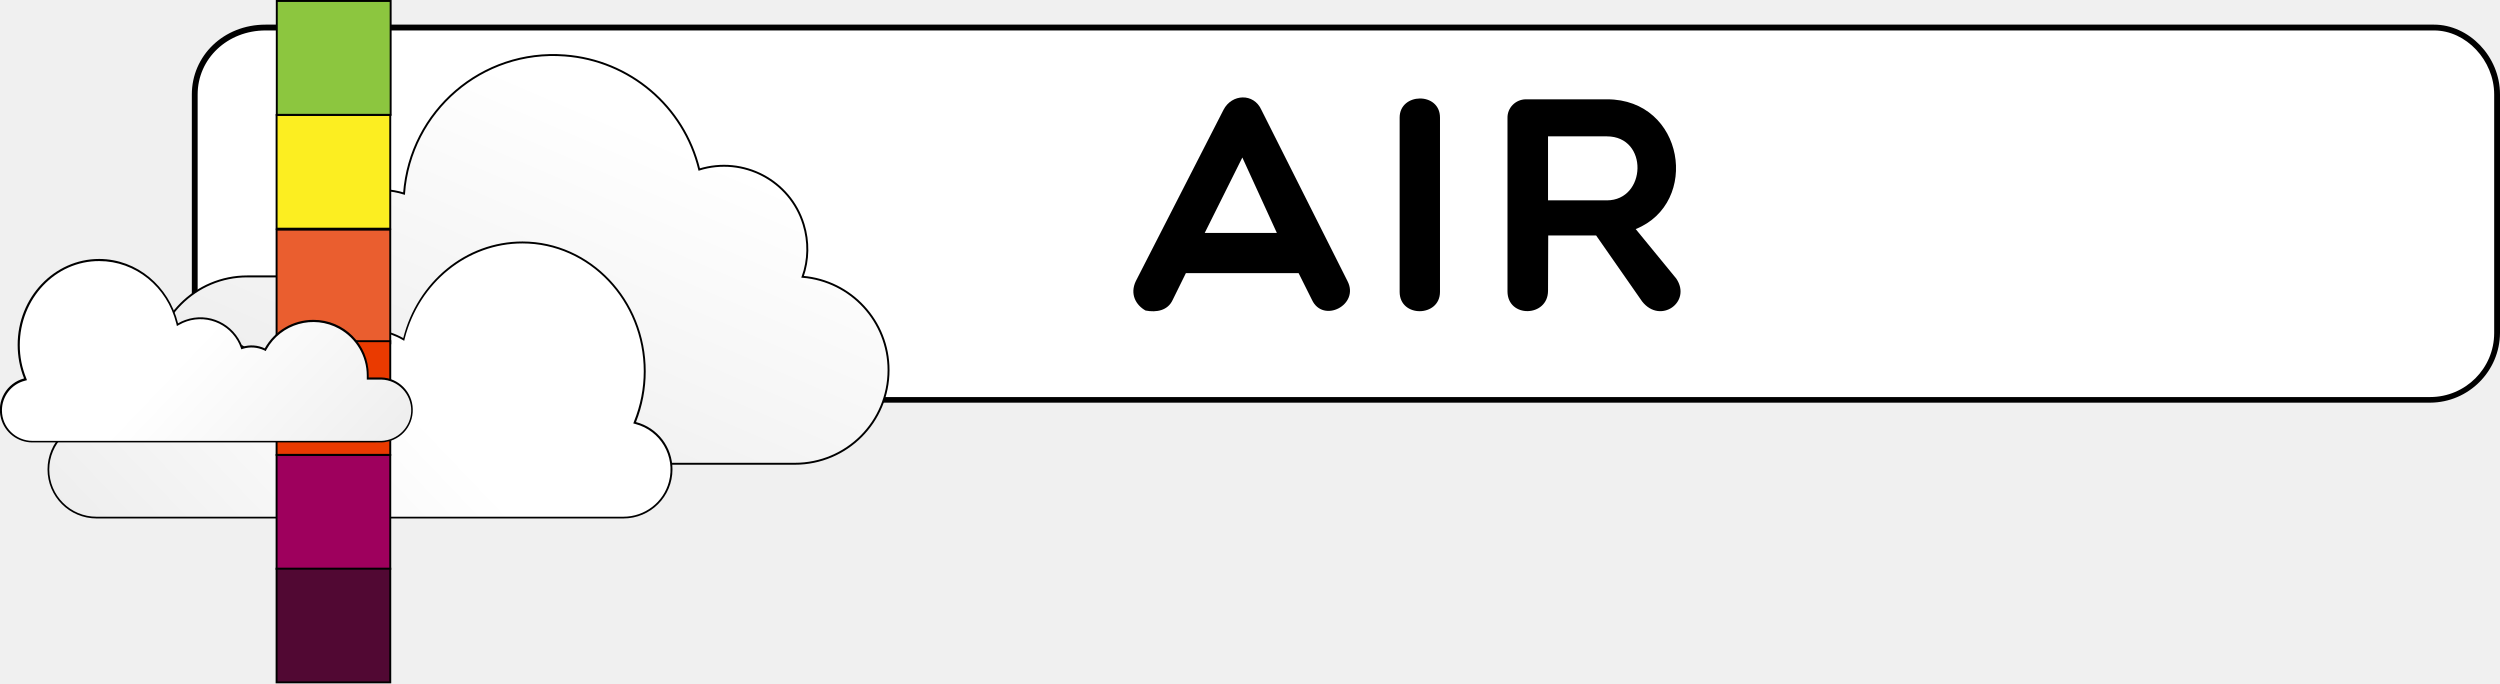
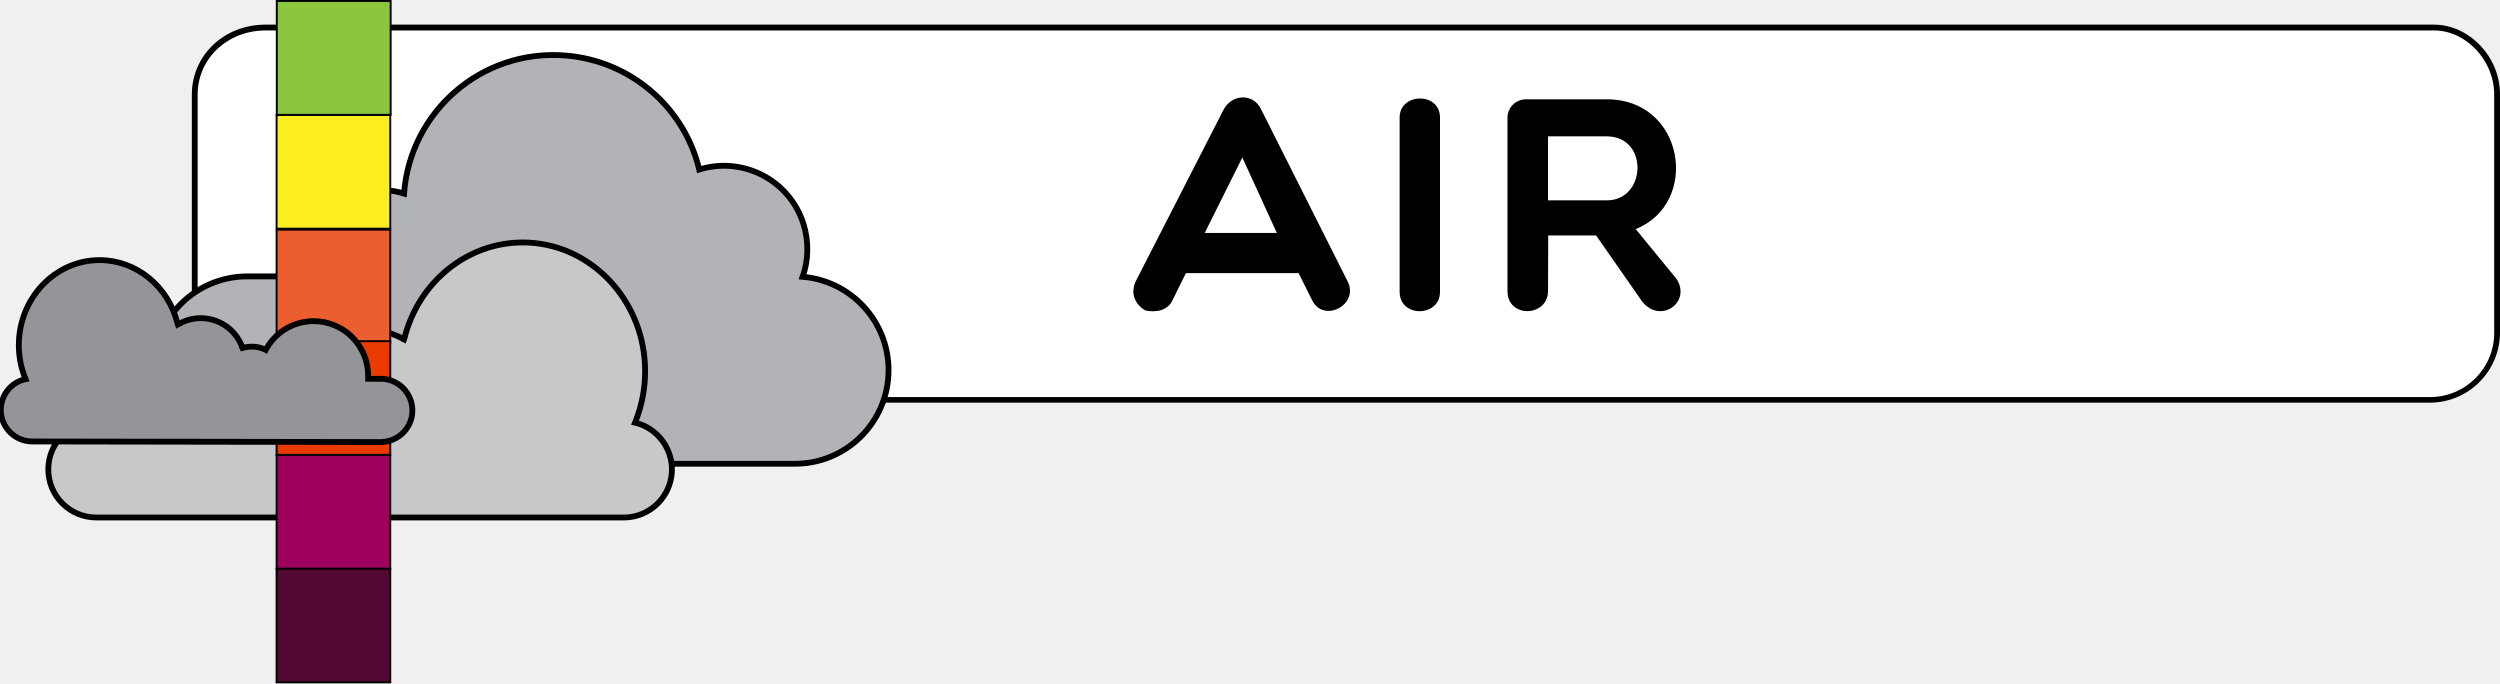
<svg xmlns="http://www.w3.org/2000/svg" version="1.1" id="Layer_1" x="0px" y="0px" viewBox="0 0 1288.9 352.4" style="enable-background:new 0 0 1288.9 352.4;" xml:space="preserve">
  <path style="fill:#FFFFFF;" d="M134.9,206.2c-19.1,0-34.5-15.5-34.5-34.5v-123c0-19.4,16.1-34.5,36.5-34.5h1118  c17.3,0,32.5,16.1,32.5,34.5v122.9c0,19.1-15.5,34.5-34.5,34.5L134.9,206.2L134.9,206.2z" />
  <path d="M1254.9,15.7c16.5,0,31,15.4,31,33v123c0,18.2-14.8,33-33,33h-1118c-18.2,0-33-14.8-33-33v-123c0-18.5,15.4-33,35-33  L1254.9,15.7 M1254.9,12.7h-1118c-21.8,0-38,16.2-38,36v122.9c0.1,19.8,16.2,35.9,36,36h1118c19.8-0.1,35.9-16.2,36-36V48.7  C1288.9,28.9,1272.7,12.7,1254.9,12.7z" />
-   <linearGradient id="SVGID_1_" gradientUnits="userSpaceOnUse" x1="425.855" y1="739.381" x2="276.125" y2="1087.271" gradientTransform="matrix(1 0 0 1 -81.09 -725.43)">
-     <stop offset="0.14" style="stop-color:#FFFFFF" />
-     <stop offset="0.88" style="stop-color:#E7E7E7" />
-   </linearGradient>
-   <path style="fill:url(#SVGID_1_);stroke:#000000;stroke-miterlimit:10;" d="M127.5,142.5h19.4c1.9-26.5,25-46.4,51.5-44.5  c3.3,0.2,6.7,0.8,9.9,1.8c3.2-42.6,40.3-74.5,82.9-71.2c33.4,2.5,61.4,26.2,69.3,58.8c22.7-7,46.8,5.6,53.8,28.3  c2.7,8.8,2.6,18.3-0.5,27c25,2.1,44.3,23,44.3,48.1l0,0c0,26.7-21.6,48.3-48.3,48.3l0,0H127.5c-26.7,0-48.3-21.6-48.3-48.3l0,0l0,0  C79.2,164.1,100.8,142.5,127.5,142.5L127.5,142.5z" />
-   <linearGradient id="SVGID_2_" gradientUnits="userSpaceOnUse" x1="329.542" y1="906.847" x2="97.282" y2="1128.547" gradientTransform="matrix(1 0 0 1 -81.09 -725.43)">
-     <stop offset="0.14" style="stop-color:#FFFFFF" />
-     <stop offset="0.88" style="stop-color:#E7E7E7" />
-   </linearGradient>
-   <path style="fill:url(#SVGID_2_);" d="M49.7,266.8c-13.7,0-24.8-11.1-24.8-24.8s11.1-24.8,24.8-24.8l0,0h10.2v-0.5  c0-0.6,0-1.2,0-1.8c0-23.5,19.1-42.6,42.7-42.6c15.5,0,29.8,8.4,37.3,22l0.2,0.4l0.4-0.2c3.2-1.5,6.7-2.2,10.2-2.2  c2.3,0,4.7,0.3,6.9,1l0.4,0.1l0.2-0.4c6.4-17.9,26.2-27.2,44.1-20.8c1.9,0.7,3.7,1.5,5.4,2.5l0.6,0.3l0.2-0.6  c7.3-29.1,32.4-49.4,61-49.4c34.8,0,63.1,29.8,63.1,66.4c0,8.9-1.7,17.7-5,26l-0.2,0.5l0.5,0.1c13.2,3.5,21.2,17.1,17.7,30.3  c-2.9,10.9-12.7,18.5-24,18.5H49.7z" />
+   <path style="fill:#B1B3B6;stroke:#000000;stroke-width:3;stroke-miterlimit:10;" d="M127.5,142.5h19.4c1.9-26.5,25-46.4,51.5-44.5  c3.3,0.2,6.7,0.8,9.9,1.8c3.2-42.6,40.3-74.5,82.9-71.2c33.4,2.5,61.4,26.2,69.3,58.8c22.7-7,46.8,5.6,53.8,28.3  c2.7,8.8,2.6,18.3-0.5,27c25,2.1,44.3,23,44.3,48.1l0,0c0,26.7-21.6,48.3-48.3,48.3l0,0H127.5c-26.7,0-48.3-21.6-48.3-48.3l0,0l0,0  C79.2,164.1,100.8,142.5,127.5,142.5L127.5,142.5z" />
+   <path style="fill:#C7C8CA;stroke:#000000;stroke-width:3;stroke-miterlimit:10;" d="M49.7,266.8c-13.7,0-24.8-11.1-24.8-24.8  s11.1-24.8,24.8-24.8l0,0h10.2v-0.5c0-0.6,0-1.2,0-1.8c0-23.5,19.1-42.6,42.7-42.6c15.5,0,29.8,8.4,37.3,22l0.2,0.4l0.4-0.2  c3.2-1.5,6.7-2.2,10.2-2.2c2.3,0,4.7,0.3,6.9,1l0.4,0.1l0.2-0.4c6.4-17.9,26.2-27.2,44.1-20.8c1.9,0.7,3.7,1.5,5.4,2.5l0.6,0.3  l0.2-0.6c7.3-29.1,32.4-49.4,61-49.4c34.8,0,63.1,29.8,63.1,66.4c0,8.9-1.7,17.7-5,26l-0.2,0.5l0.5,0.1  c13.2,3.5,21.2,17.1,17.7,30.3c-2.9,10.9-12.7,18.5-24,18.5H49.7z" />
  <path d="M269.3,125.5c34.5,0,62.6,29.6,62.6,65.9c0,8.8-1.7,17.6-5,25.8l-0.4,1.1l1.1,0.3c13,3.4,20.7,16.7,17.3,29.7  c-2.8,10.7-12.5,18.1-23.5,18.1H49.7c-13.4,0-24.3-10.9-24.3-24.3c0-13.4,10.9-24.3,24.3-24.3l0,0h10.7v-1c0-0.5,0-1.1,0-1.8  c0-23.3,18.8-42.1,42.1-42.2c15.3,0,29.5,8.3,36.9,21.7l0.4,0.8l0.8-0.4c5.3-2.4,11.2-2.8,16.7-1.2l0.9,0.3l0.3-0.9  c6.3-17.6,25.8-26.8,43.4-20.5c1.9,0.7,3.7,1.5,5.4,2.5l1.1,0.6l0.3-1.3C216.1,145.7,241,125.5,269.3,125.5 M269.4,124.5  c-29.5,0-54.3,21.1-61.5,49.8c-16.8-9.6-38.1-3.7-47.7,13c-1,1.8-1.9,3.6-2.5,5.5c-5.8-1.7-12-1.3-17.4,1.2  c-11.5-20.8-37.8-28.4-58.6-16.8c-13.7,7.6-22.2,22-22.2,37.7c0,0.6,0,1.2,0,1.8h-9.7c-14,0-25.3,11.3-25.3,25.3  s11.3,25.3,25.3,25.3h271.6c14,0,25.3-11.3,25.3-25.3c0-11.5-7.7-21.5-18.8-24.4c3.3-8.3,5-17.2,5-26.1  C332.9,154.6,304.4,124.6,269.4,124.5L269.4,124.5z" />
  <rect x="142.7" y="0.5" style="fill:#8CC63F;stroke:#000000;stroke-miterlimit:10;" width="58.7" height="58.7" />
  <rect x="142.6" y="59.3" style="fill:#FCEE21;stroke:#000000;stroke-miterlimit:10;" width="58.6" height="58.6" />
  <rect x="142.6" y="118.4" style="fill:#EA5E2F;stroke:#000000;stroke-miterlimit:10;" width="58.6" height="58.6" />
  <rect x="142.6" y="175.9" style="fill:#EA3A00;stroke:#000000;stroke-miterlimit:10;" width="58.6" height="58.6" />
  <rect x="142.6" y="234.6" style="fill:#9E005D;stroke:#000000;stroke-miterlimit:10;" width="58.6" height="58.7" />
  <rect x="142.6" y="293.2" style="fill:#510833;stroke:#000000;stroke-miterlimit:10;" width="58.6" height="58.6" />
-   <linearGradient id="SVGID_3_" gradientUnits="userSpaceOnUse" x1="152.991" y1="896.723" x2="-0.359" y2="1043.273" gradientTransform="matrix(-1 0 0 1 218.0801 -725.43)">
-     <stop offset="0.14" style="stop-color:#FFFFFF" />
-     <stop offset="0.88" style="stop-color:#E7E7E7" />
-   </linearGradient>
-   <path style="fill:url(#SVGID_3_);" d="M16.8,227.6c-9,0.1-16.3-7.2-16.4-16.2c0-7.4,5-14,12.2-15.8l0.6-0.1L13,195  c-2.2-5.4-3.3-11.3-3.3-17.1c0-24.1,18.7-43.8,41.6-43.8c18.9,0,35.4,13.4,40.2,32.6l0.2,0.6l0.6-0.3c10.8-6.2,24.7-2.4,30.9,8.4  c0.7,1.1,1.2,2.3,1.6,3.6l0.2,0.4l0.4-0.1c1.5-0.4,3-0.6,4.5-0.6c2.3,0,4.6,0.5,6.7,1.5l0.4,0.2l0.2-0.4  c7.5-13.6,24.6-18.4,38.1-10.9c8.9,4.9,14.4,14.3,14.5,24.5c0,0.4,0,0.8,0,1.2v0.5h6.9c9,0.2,16.1,7.7,15.9,16.7  c-0.2,8.7-7.2,15.6-15.9,15.9L16.8,227.6z" />
+   <path style="fill:#939598;stroke:#000000;stroke-width:3;stroke-miterlimit:10;" d="M16.8,227.6c-9,0.1-16.3-7.2-16.4-16.2  c0-7.4,5-14,12.2-15.8l0.6-0.1L13,195c-2.2-5.4-3.3-11.3-3.3-17.1c0-24.1,18.7-43.8,41.6-43.8c18.9,0,35.4,13.4,40.2,32.6l0.2,0.6  l0.6-0.3c10.8-6.2,24.7-2.4,30.9,8.4c0.7,1.1,1.2,2.3,1.6,3.6l0.2,0.4l0.4-0.1c1.5-0.4,3-0.6,4.5-0.6c2.3,0,4.6,0.5,6.7,1.5l0.4,0.2  l0.2-0.4c7.5-13.6,24.6-18.4,38.1-10.9c8.9,4.9,14.4,14.3,14.5,24.5c0,0.4,0,0.8,0,1.2v0.5h6.9c9,0.2,16.1,7.7,15.9,16.7  c-0.2,8.7-7.2,15.6-15.9,15.9L16.8,227.6z" />
  <path d="M51.2,134.6c18.6,0,35,13.2,39.7,32.2l0.3,1.3l1.1-0.6c10.6-6.1,24.1-2.4,30.2,8.2c0.6,1.1,1.2,2.3,1.6,3.5l0.3,0.9l0.9-0.3  c3.6-1.1,7.4-0.8,10.9,0.8l0.8,0.4l0.4-0.8c7.4-13.3,24.2-18.1,37.5-10.7c8.8,4.9,14.2,14.1,14.2,24.1c0,0.4,0,0.8,0,1.1v1h7.5  c8.7,0.2,15.6,7.5,15.4,16.2c-0.2,8.4-7,15.1-15.4,15.4H16.8c-8.7,0-15.8-7-15.8-15.7c0-7.2,4.8-13.5,11.8-15.3l1.1-0.3l-0.4-1.1  c-2.2-5.4-3.3-11.1-3.3-16.9C10.2,153.9,28.6,134.5,51.2,134.6 M51.2,133.5c-23.2,0-42.1,19.8-42.1,44.3c0,5.9,1.1,11.8,3.3,17.3  c-8.9,2.4-14.3,11.5-11.9,20.5c1.9,7.4,8.6,12.5,16.2,12.5h179.8c9.3-0.2,16.6-7.9,16.3-17.2c-0.2-8.9-7.4-16.1-16.3-16.3h-6.4  c0-0.4,0-0.8,0-1.2c0-15.8-12.8-28.6-28.6-28.5c-10.4,0-19.9,5.6-25,14.7c-3.6-1.7-7.7-2-11.5-0.8c-4.4-12-17.6-18.2-29.6-13.8  c-1.2,0.4-2.4,1-3.6,1.7C87.1,147.6,70.7,133.6,51.2,133.5L51.2,133.5z" />
  <path d="M590.6,160.1c-5-2.8-8.2-8.5-5-15.2l45.2-88.3c4.3-8.3,15.6-8.7,19.5,0l44.4,88.3c6.4,12.3-12.6,22-18.3,9.7l-6.9-13.8  h-58.1l-6.8,13.8C602.1,160.1,596.3,161.2,590.6,160.1z M658.3,120.1l-17.8-38.9l-19.4,38.9H658.3z" />
  <path d="M721.6,60.6c0-12.9,20.8-13.3,20.8,0v89.9c0,13.1-20.8,13.4-20.8,0V60.6z" />
  <path d="M798.1,149.9c0,13.7-20.9,14.2-20.9,0.3V60.8c-0.1-5.2,4.1-9.5,9.4-9.6h0.1h41.8c40,0,48.2,53.5,14.8,66.9l20.9,25.5  c8.2,12.1-8.2,23.8-17.6,11.8l-23.7-34h-24.7L798.1,149.9z M798.1,103.3h30.3c20.5,0,21.7-33,0-33h-30.3V103.3z" />
</svg>
